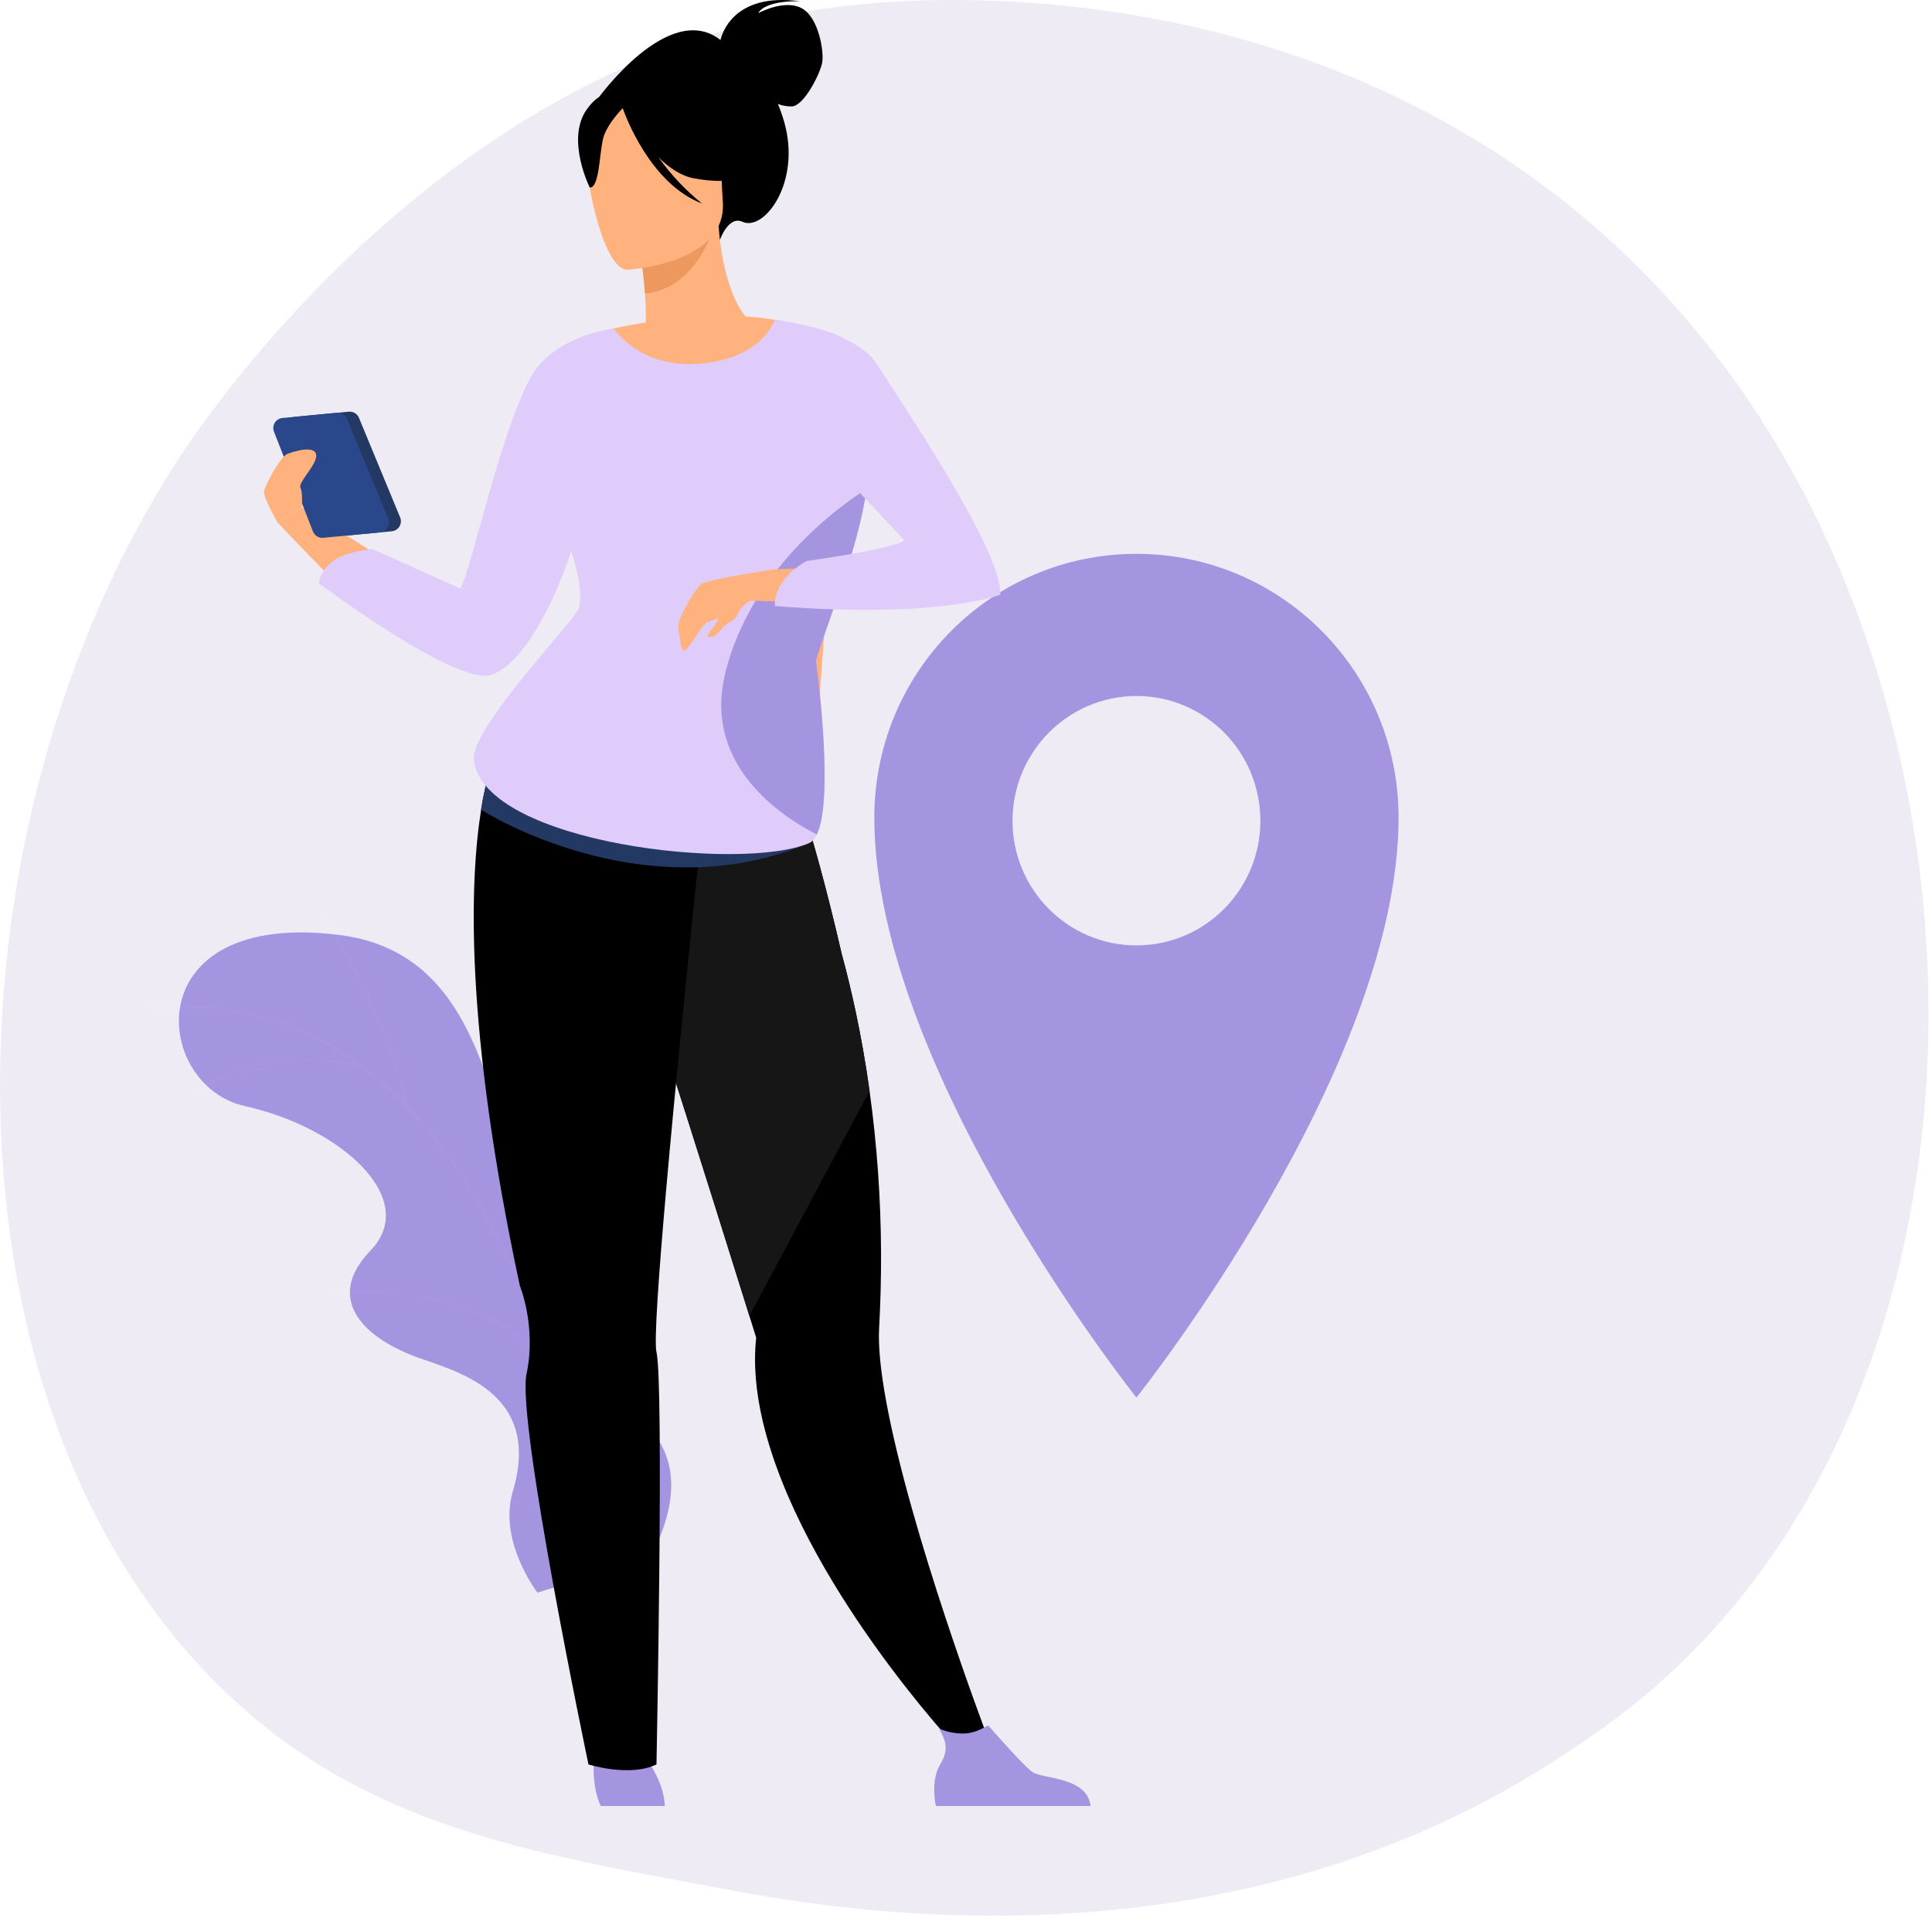
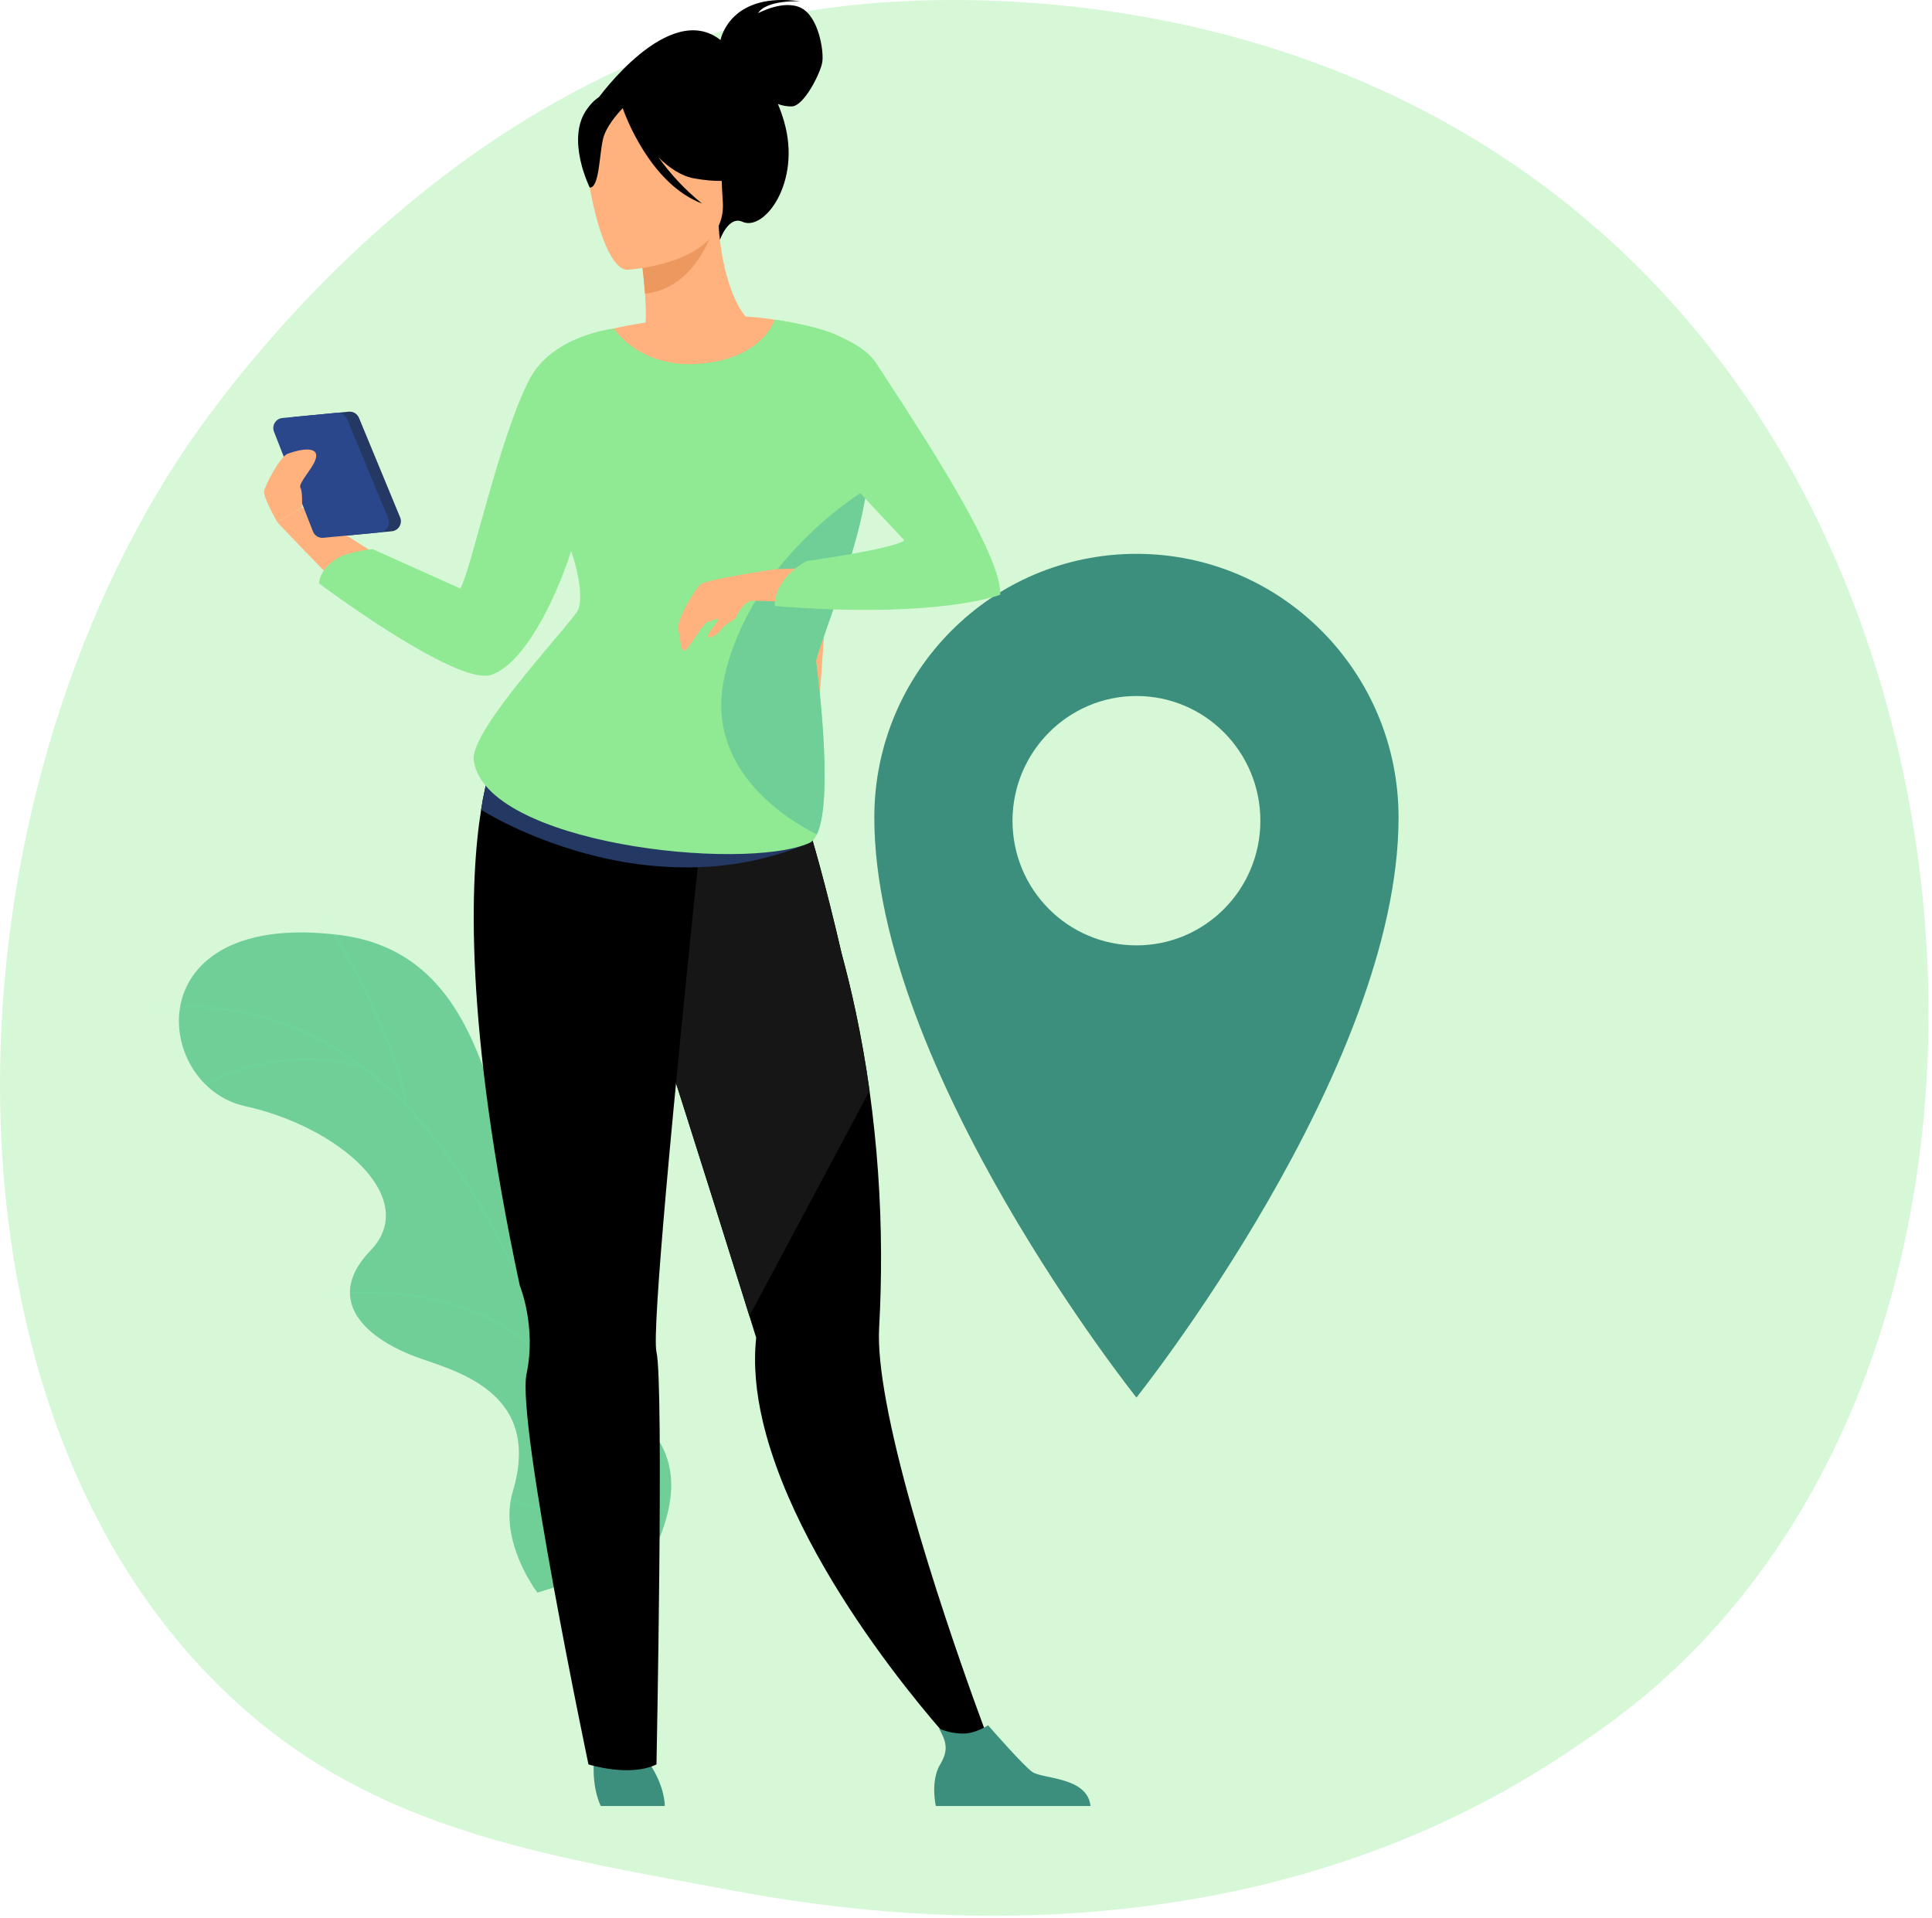
<svg xmlns="http://www.w3.org/2000/svg" width="132" height="131" viewBox="0 0 132 131" fill="none">
-   <path d="M115.909 112.573C112.479 116.108 109.41 118.185 107.061 119.754C84.146 135.051 57.953 130.642 49.854 129.135C36.788 126.704 25.759 124.988 16.283 116.429C-5.25 96.978 -4.203 56.404 12.251 31.269C14.202 28.289 30.631 3.942 56.881 0.511C57.523 0.427 58.002 0.379 58.422 0.335C62.483 -0.095 87.647 -2.364 108.166 14.823C111.103 17.284 115.83 21.721 120.214 28.49C136.241 53.238 136.292 91.567 115.909 112.573Z" fill="#efebf5" />
-   <path d="M44.461 106.393L36.719 108.819C36.719 108.819 34.017 105.305 35.036 101.909C37.114 94.979 30.899 93.642 28.379 92.693C24.579 91.262 22.268 88.599 25.31 85.448C28.751 81.883 23.203 77.003 16.733 75.576C10.402 74.179 9.232 62.121 23.212 63.886C31.561 64.94 32.844 73.038 34.465 76.974C36.085 80.909 42.208 79.358 41.698 84.946C41.262 89.719 38.884 93.844 42.345 95.947C45.806 98.05 47.09 101.222 44.461 106.393Z" fill="#a594e0" />
+   <path d="M115.909 112.573C112.479 116.108 109.41 118.185 107.061 119.754C84.146 135.051 57.953 130.642 49.854 129.135C36.788 126.704 25.759 124.988 16.283 116.429C-5.25 96.978 -4.203 56.404 12.251 31.269C14.202 28.289 30.631 3.942 56.881 0.511C57.523 0.427 58.002 0.379 58.422 0.335C62.483 -0.095 87.647 -2.364 108.166 14.823C111.103 17.284 115.83 21.721 120.214 28.49C136.241 53.238 136.292 91.567 115.909 112.573Z" fill="#D6F8D7" />
+   <path d="M44.461 106.393L36.719 108.819C36.719 108.819 34.017 105.305 35.036 101.909C37.114 94.979 30.899 93.642 28.379 92.693C24.579 91.262 22.268 88.599 25.31 85.448C28.751 81.883 23.203 77.003 16.733 75.576C10.402 74.179 9.232 62.121 23.212 63.886C31.561 64.94 32.844 73.038 34.465 76.974C36.085 80.909 42.208 79.358 41.698 84.946C41.262 89.719 38.884 93.844 42.345 95.947C45.806 98.05 47.09 101.222 44.461 106.393Z" fill="#6FCF97" />
  <g style="mix-blend-mode:soft-light" opacity="0.5">
    <g style="mix-blend-mode:soft-light" opacity="0.5">
-       <path d="M41.335 108.161L41.165 108.182C41.153 108.077 39.817 97.543 35.344 87.499C31.223 78.246 23.519 67.528 10.215 69.013L10.196 68.843C16.118 68.182 21.442 69.842 26.02 73.777C29.677 76.921 32.867 81.515 35.502 87.433C39.985 97.499 41.322 108.056 41.335 108.161Z" fill="#a594e0" />
+       <path d="M41.335 108.161L41.165 108.182C41.153 108.077 39.817 97.543 35.344 87.499C31.223 78.246 23.519 67.528 10.215 69.013L10.196 68.843C16.118 68.182 21.442 69.842 26.02 73.777C29.677 76.921 32.867 81.515 35.502 87.433C39.985 97.499 41.322 108.056 41.335 108.161Z" fill="#6FCF97" />
    </g>
    <g style="mix-blend-mode:soft-light" opacity="0.5">
-       <path d="M27.862 75.504L27.693 75.535C26.673 69.928 22.214 62.906 22.169 62.836L22.313 62.744C22.358 62.814 26.836 69.864 27.862 75.504Z" fill="#a594e0" />
+       <path d="M27.862 75.504L27.693 75.535C26.673 69.928 22.214 62.906 22.169 62.836L22.313 62.744C22.358 62.814 26.836 69.864 27.862 75.504Z" fill="#6FCF97" />
    </g>
    <g style="mix-blend-mode:soft-light" opacity="0.5">
-       <path d="M24.74 72.966C18.164 71.263 13.54 74.518 13.494 74.551L13.394 74.412C13.44 74.378 18.126 71.076 24.783 72.8L24.74 72.966Z" fill="#a594e0" />
+       <path d="M24.74 72.966C18.164 71.263 13.54 74.518 13.494 74.551L13.394 74.412C13.44 74.378 18.126 71.076 24.783 72.8L24.74 72.966Z" fill="#6FCF97" />
    </g>
    <g style="mix-blend-mode:soft-light" opacity="0.5">
-       <path d="M37.91 94.224C33.668 87.094 22.596 88.488 22.49 88.511L22.443 88.346C22.546 88.314 33.778 86.943 38.058 94.137L37.91 94.224Z" fill="#a594e0" />
+       <path d="M37.91 94.224C33.668 87.094 22.596 88.488 22.49 88.511L22.443 88.346C22.546 88.314 33.778 86.943 38.058 94.137L37.91 94.224Z" fill="#6FCF97" />
    </g>
    <g style="mix-blend-mode:soft-light" opacity="0.5">
-       <path d="M36.938 90.944L36.767 90.961C36.246 85.693 40.545 80.608 40.589 80.557L40.719 80.668C40.676 80.718 36.423 85.749 36.938 90.944Z" fill="#a594e0" />
+       <path d="M36.938 90.944L36.767 90.961C36.246 85.693 40.545 80.608 40.589 80.557L40.719 80.668C40.676 80.718 36.423 85.749 36.938 90.944Z" fill="#6FCF97" />
    </g>
    <g style="mix-blend-mode:soft-light" opacity="0.5">
-       <path d="M40.919 106.529C39.743 103.604 34.717 102.572 34.666 102.562L34.7 102.394C34.91 102.436 39.867 103.454 41.078 106.465L40.919 106.529Z" fill="#a594e0" />
+       <path d="M40.919 106.529C39.743 103.604 34.717 102.572 34.666 102.562L34.7 102.394C34.91 102.436 39.867 103.454 41.078 106.465L40.919 106.529Z" fill="#6FCF97" />
    </g>
    <g style="mix-blend-mode:soft-light" opacity="0.5">
-       <path d="M40.636 104.03L40.467 104.053C40.132 101.583 42.857 97.862 43.753 96.638C43.88 96.466 43.989 96.316 44.003 96.286L44.159 96.356C44.14 96.4 44.068 96.499 43.891 96.74C43.006 97.949 40.311 101.629 40.636 104.03Z" fill="#a594e0" />
+       <path d="M40.636 104.03L40.467 104.053C40.132 101.583 42.857 97.862 43.753 96.638C43.88 96.466 43.989 96.316 44.003 96.286L44.159 96.356C44.14 96.4 44.068 96.499 43.891 96.74C43.006 97.949 40.311 101.629 40.636 104.03Z" fill="#6FCF97" />
    </g>
  </g>
-   <path d="M77.645 37.842C67.752 37.842 59.736 45.904 59.736 55.856C59.736 73.06 77.645 95.488 77.645 95.488C77.645 95.488 95.554 73.06 95.554 55.856C95.554 45.904 87.538 37.842 77.645 37.842ZM77.645 64.594C72.961 64.594 69.178 60.78 69.178 56.082C69.178 51.383 72.976 47.555 77.645 47.555C82.329 47.555 86.112 51.368 86.112 56.082C86.112 60.78 82.329 64.594 77.645 64.594Z" fill="#a594e0" />
+   <path d="M77.645 37.842C67.752 37.842 59.736 45.904 59.736 55.856C59.736 73.06 77.645 95.488 77.645 95.488C77.645 95.488 95.554 73.06 95.554 55.856C95.554 45.904 87.538 37.842 77.645 37.842ZM77.645 64.594C72.961 64.594 69.178 60.78 69.178 56.082C69.178 51.383 72.976 47.555 77.645 47.555C82.329 47.555 86.112 51.368 86.112 56.082C86.112 60.78 82.329 64.594 77.645 64.594Z" fill="#3C8F7C" />
  <path d="M20.103 28.487L23.829 28.129C23.975 28.115 24.121 28.149 24.247 28.224C24.372 28.3 24.47 28.414 24.526 28.55L27.339 35.352C27.38 35.451 27.397 35.559 27.389 35.666C27.381 35.773 27.349 35.877 27.294 35.969C27.238 36.061 27.163 36.139 27.072 36.196C26.982 36.254 26.879 36.289 26.772 36.299L22.895 36.671C22.747 36.685 22.599 36.651 22.472 36.572C22.346 36.494 22.248 36.377 22.193 36.238L19.531 29.421C19.493 29.322 19.478 29.215 19.487 29.11C19.497 29.004 19.53 28.901 19.586 28.811C19.641 28.72 19.717 28.644 19.807 28.587C19.896 28.531 19.998 28.497 20.103 28.487Z" fill="#233862" />
  <path d="M67.351 118.364L65.374 119.419C65.374 119.419 54.682 108.031 52.112 97.103C51.654 95.152 51.468 93.228 51.665 91.402C51.665 91.402 51.51 90.908 51.237 90.032C51.225 89.994 51.213 89.955 51.201 89.916C51.083 89.532 50.94 89.08 50.781 88.569C50.265 86.917 49.556 84.658 48.748 82.085C46.887 76.165 42.631 62.813 40.812 57.259L53.883 52.508C53.883 52.508 55.368 55.909 57.502 65.153C57.83 66.36 58.159 67.694 58.467 69.148C58.815 70.795 59.141 72.595 59.411 74.54C59.919 78.208 60.181 81.905 60.195 85.608C60.202 87.262 60.162 88.977 60.064 90.747C59.993 92.045 60.185 93.774 60.545 95.741C62.192 104.734 67.351 118.364 67.351 118.364Z" fill="black" />
-   <path d="M74.508 123.396H63.94C63.94 123.396 63.545 121.703 64.239 120.55C64.853 119.531 64.618 118.95 64.163 118.107C64.724 118.351 65.332 118.466 65.943 118.444C66.469 118.413 67.026 118.173 67.514 117.888C67.969 118.409 69.917 120.626 70.525 121.066C71.216 121.564 74.295 121.386 74.508 123.396Z" fill="#a594e0" />
+   <path d="M74.508 123.396H63.94C63.94 123.396 63.545 121.703 64.239 120.55C64.853 119.531 64.618 118.95 64.163 118.107C64.724 118.351 65.332 118.466 65.943 118.444C66.469 118.413 67.026 118.173 67.514 117.888C67.969 118.409 69.917 120.626 70.525 121.066C71.216 121.564 74.295 121.386 74.508 123.396Z" fill="#3C8F7C" />
  <path d="M59.411 74.54L51.201 89.916C51.083 89.532 50.94 89.08 50.781 88.569C50.265 86.917 49.556 84.658 48.748 82.085C46.887 76.165 42.631 62.813 40.812 57.259L53.883 52.508C53.883 52.508 55.368 55.909 57.502 65.153C57.83 66.36 58.159 67.694 58.467 69.148C58.815 70.794 59.141 72.595 59.411 74.54Z" fill="#161616" />
  <path d="M23.823 40.632C23.758 40.688 20.626 37.472 18.953 35.69L20.628 34.665L29.776 40.434L23.823 40.632Z" fill="#FFB27D" />
-   <path d="M40.599 120.073C40.599 120.073 40.353 121.875 41.042 123.396H45.421C45.421 123.396 45.453 122.082 44.338 120.435C43.224 118.788 40.599 120.073 40.599 120.073Z" fill="#a594e0" />
+   <path d="M40.599 120.073C40.599 120.073 40.353 121.875 41.042 123.396H45.421C45.421 123.396 45.453 122.082 44.338 120.435C43.224 118.788 40.599 120.073 40.599 120.073Z" fill="#3C8F7C" />
  <path d="M49.228 2.735C49.287 2.453 50.033 -0.558 54.685 0.091C54.685 0.091 52.364 -0.034 51.797 0.902C51.797 0.902 53.56 -0.068 54.752 0.551C55.943 1.171 56.299 3.519 56.18 4.25C56.062 4.981 54.953 7.211 54.119 7.271C53.788 7.281 53.458 7.223 53.149 7.103C53.316 7.502 53.458 7.91 53.577 8.325C54.763 12.452 52.216 15.837 50.726 15.153C49.77 14.715 49.189 16.382 49.189 16.382L40.828 6.767C40.828 6.767 45.69 -0.038 49.228 2.735Z" fill="black" />
  <path d="M40.671 28.52C41.762 29.28 43.13 29.907 44.846 30.305C51.282 31.799 53.748 26.335 54.675 22.585C54.002 22.211 53.26 21.982 52.494 21.912C52.029 21.857 51.54 21.82 51.135 21.8C50.412 21.244 49.335 18.968 49.098 15.435L48.795 15.517L43.723 16.911C43.723 16.911 43.955 18.531 44.069 20.062C44.157 21.259 44.171 22.404 43.945 22.684C43.55 22.771 43.312 22.827 43.312 22.827C43.311 22.829 43.31 22.83 43.309 22.832C42.251 24.639 41.368 26.544 40.671 28.52Z" fill="#FFB27D" />
  <path d="M43.722 16.912C43.722 16.912 43.955 18.53 44.068 20.063C46.942 19.773 48.275 17.026 48.794 15.518L43.722 16.912Z" fill="#ED985F" />
  <path d="M42.864 18.432C42.864 18.432 49.684 18.054 49.384 13.791C49.084 9.528 49.763 6.609 45.396 6.67C41.028 6.731 40.298 8.417 40.053 9.865C39.808 11.312 41.082 18.421 42.864 18.432Z" fill="#FFB27D" />
  <path d="M40.087 7.48C41.048 6.122 41.864 6.346 42.338 6.699C45.914 4.375 48.531 7.242 48.531 7.242C49.205 10.268 51.526 11.862 51.526 11.862C51.526 11.862 50.339 12.722 47.424 12.188C46.533 12.026 45.708 11.458 44.99 10.749C45.834 11.933 46.835 12.995 47.965 13.907C44.433 12.566 42.719 7.888 42.546 7.393C42.157 7.798 41.395 8.672 41.202 9.489C40.94 10.599 40.947 12.844 40.293 12.815C40.293 12.815 38.645 9.517 40.087 7.48Z" fill="black" />
  <path d="M41.76 22.484C41.76 22.484 52.871 19.774 57.703 23.777L55.289 57.602L33.558 52.328C33.558 52.328 34.169 50.188 38.336 44.496C42.503 38.805 40.691 30.457 41.76 22.484Z" fill="#FFB27D" />
  <path d="M48.237 53.836C48.237 53.836 48.225 53.951 48.202 54.17C48.192 54.263 48.179 54.377 48.166 54.51C48.072 55.387 47.895 57.068 47.667 59.256C47.071 64.992 46.135 74.206 45.497 81.478C44.998 87.165 44.681 91.665 44.853 92.387C45.367 94.562 44.853 120.556 44.853 120.556C43.006 121.446 40.206 120.556 40.206 120.556C40.206 120.556 35.286 97.132 35.975 93.876C36.663 90.62 35.514 87.841 35.514 87.841C31.695 69.972 32.113 60.068 32.871 55.327C33.017 54.347 33.236 53.379 33.525 52.432C33.597 52.19 33.684 51.952 33.786 51.72C42.212 49.443 48.237 53.836 48.237 53.836Z" fill="black" />
  <path d="M55.289 57.601C52.87 58.616 50.287 59.177 47.667 59.256C45.56 59.317 43.454 59.116 41.396 58.658C37.229 57.747 34.056 56.062 32.872 55.327C33.018 54.347 33.236 53.379 33.525 52.432C36.09 50.597 42.433 52.353 47.614 54.299C47.799 54.369 47.983 54.439 48.166 54.51C52.135 56.034 55.289 57.601 55.289 57.601Z" fill="#233862" />
-   <path d="M59.201 33.424C58.665 37.493 56.519 42.473 55.752 45.153C55.752 45.153 57.033 54.459 55.81 57.014C55.671 57.306 55.499 57.509 55.288 57.601C50.757 59.584 33.112 57.658 32.367 51.941C32.096 49.863 39.088 42.555 39.495 41.669C39.665 41.302 39.845 40.113 39.025 37.649C37.863 41.247 35.717 45.403 33.558 46.111C31.186 46.891 21.806 39.87 21.806 39.87C21.806 39.87 21.752 39.017 22.938 38.21C23.7 37.691 25.452 37.516 25.452 37.516L31.45 40.212C32.202 38.918 34.078 29.968 36.172 25.927C37.746 22.89 41.949 22.45 41.949 22.45C41.949 22.45 43.699 25.237 47.929 24.842C52.16 24.446 52.934 21.845 52.934 21.845C52.934 21.845 56.687 22.346 57.843 23.283C58.043 23.446 59.904 28.093 59.201 33.424Z" fill="#dfccfb" />
-   <path d="M55.752 45.153C55.752 45.153 57.033 54.459 55.81 57.014C52.509 55.349 48.206 51.757 49.516 46.143C51.418 37.987 59.201 33.424 59.201 33.424C58.664 37.493 56.519 42.473 55.752 45.153Z" fill="#a594e0" />
+   <path d="M59.201 33.424C58.665 37.493 56.519 42.473 55.752 45.153C55.752 45.153 57.033 54.459 55.81 57.014C55.671 57.306 55.499 57.509 55.288 57.601C50.757 59.584 33.112 57.658 32.367 51.941C32.096 49.863 39.088 42.555 39.495 41.669C39.665 41.302 39.845 40.113 39.025 37.649C37.863 41.247 35.717 45.403 33.558 46.111C31.186 46.891 21.806 39.87 21.806 39.87C21.806 39.87 21.752 39.017 22.938 38.21C23.7 37.691 25.452 37.516 25.452 37.516L31.45 40.212C32.202 38.918 34.078 29.968 36.172 25.927C37.746 22.89 41.949 22.45 41.949 22.45C41.949 22.45 43.699 25.237 47.929 24.842C52.16 24.446 52.934 21.845 52.934 21.845C52.934 21.845 56.687 22.346 57.843 23.283C58.043 23.446 59.904 28.093 59.201 33.424Z" fill="#90EA93" />
+   <path d="M55.752 45.153C55.752 45.153 57.033 54.459 55.81 57.014C52.509 55.349 48.206 51.757 49.516 46.143C51.418 37.987 59.201 33.424 59.201 33.424C58.664 37.493 56.519 42.473 55.752 45.153Z" fill="#6FCF97" />
  <path d="M52.934 38.898C52.934 38.898 48.235 39.583 47.86 39.935C47.485 40.287 46.188 42.335 46.348 43.047C46.508 43.759 46.491 44.493 46.779 44.443C47.067 44.392 48.005 42.582 48.36 42.499C48.715 42.416 49.007 42.172 49.05 42.331C49.093 42.49 48.328 43.251 48.366 43.468C48.404 43.684 49.006 43.431 49.276 43.011C49.546 42.59 50.221 42.383 50.322 42.121C50.424 41.859 50.889 40.992 51.522 41.032C52.154 41.072 52.934 38.898 52.934 38.898Z" fill="#FFB27D" />
  <path d="M57.506 38.712L52.934 38.898L51.37 41.041L57.588 41.25L57.506 38.712Z" fill="#FFB27D" />
-   <path d="M52.934 21.846C52.934 21.846 58.384 22.495 59.884 24.843C61.781 27.811 68.484 37.654 68.34 40.633C68.34 40.633 64.164 42.304 52.939 41.408C52.939 41.408 52.735 39.702 55.096 38.334C55.096 38.334 61.123 37.505 61.787 36.917L57.312 32.141L52.934 21.846Z" fill="#dfccfb" />
+   <path d="M52.934 21.846C52.934 21.846 58.384 22.495 59.884 24.843C61.781 27.811 68.484 37.654 68.34 40.633C68.34 40.633 64.164 42.304 52.939 41.408C52.939 41.408 52.735 39.702 55.096 38.334C55.096 38.334 61.123 37.505 61.787 36.917L57.312 32.141L52.934 21.846Z" fill="#90EA93" />
  <path d="M19.291 28.561L23.018 28.204C23.163 28.19 23.309 28.223 23.435 28.299C23.56 28.374 23.658 28.488 23.714 28.624L26.527 35.426C26.568 35.526 26.586 35.633 26.578 35.74C26.57 35.848 26.537 35.952 26.482 36.044C26.427 36.136 26.351 36.214 26.26 36.271C26.17 36.328 26.067 36.364 25.961 36.374L22.084 36.746C21.936 36.76 21.788 36.725 21.661 36.647C21.534 36.569 21.436 36.452 21.382 36.313L18.72 29.496C18.681 29.397 18.666 29.29 18.675 29.184C18.685 29.078 18.718 28.976 18.774 28.885C18.829 28.795 18.905 28.718 18.995 28.662C19.084 28.606 19.186 28.571 19.291 28.561Z" fill="#2B478B" />
  <path d="M18.953 35.69C18.953 35.69 17.969 33.985 18.043 33.565C18.116 33.145 19.135 31.197 19.658 31.003C20.592 30.657 21.904 30.443 21.544 31.432C21.306 32.084 20.363 33.029 20.527 33.326C20.691 33.623 20.628 34.665 20.628 34.665L18.953 35.69Z" fill="#FFB27D" />
</svg>
